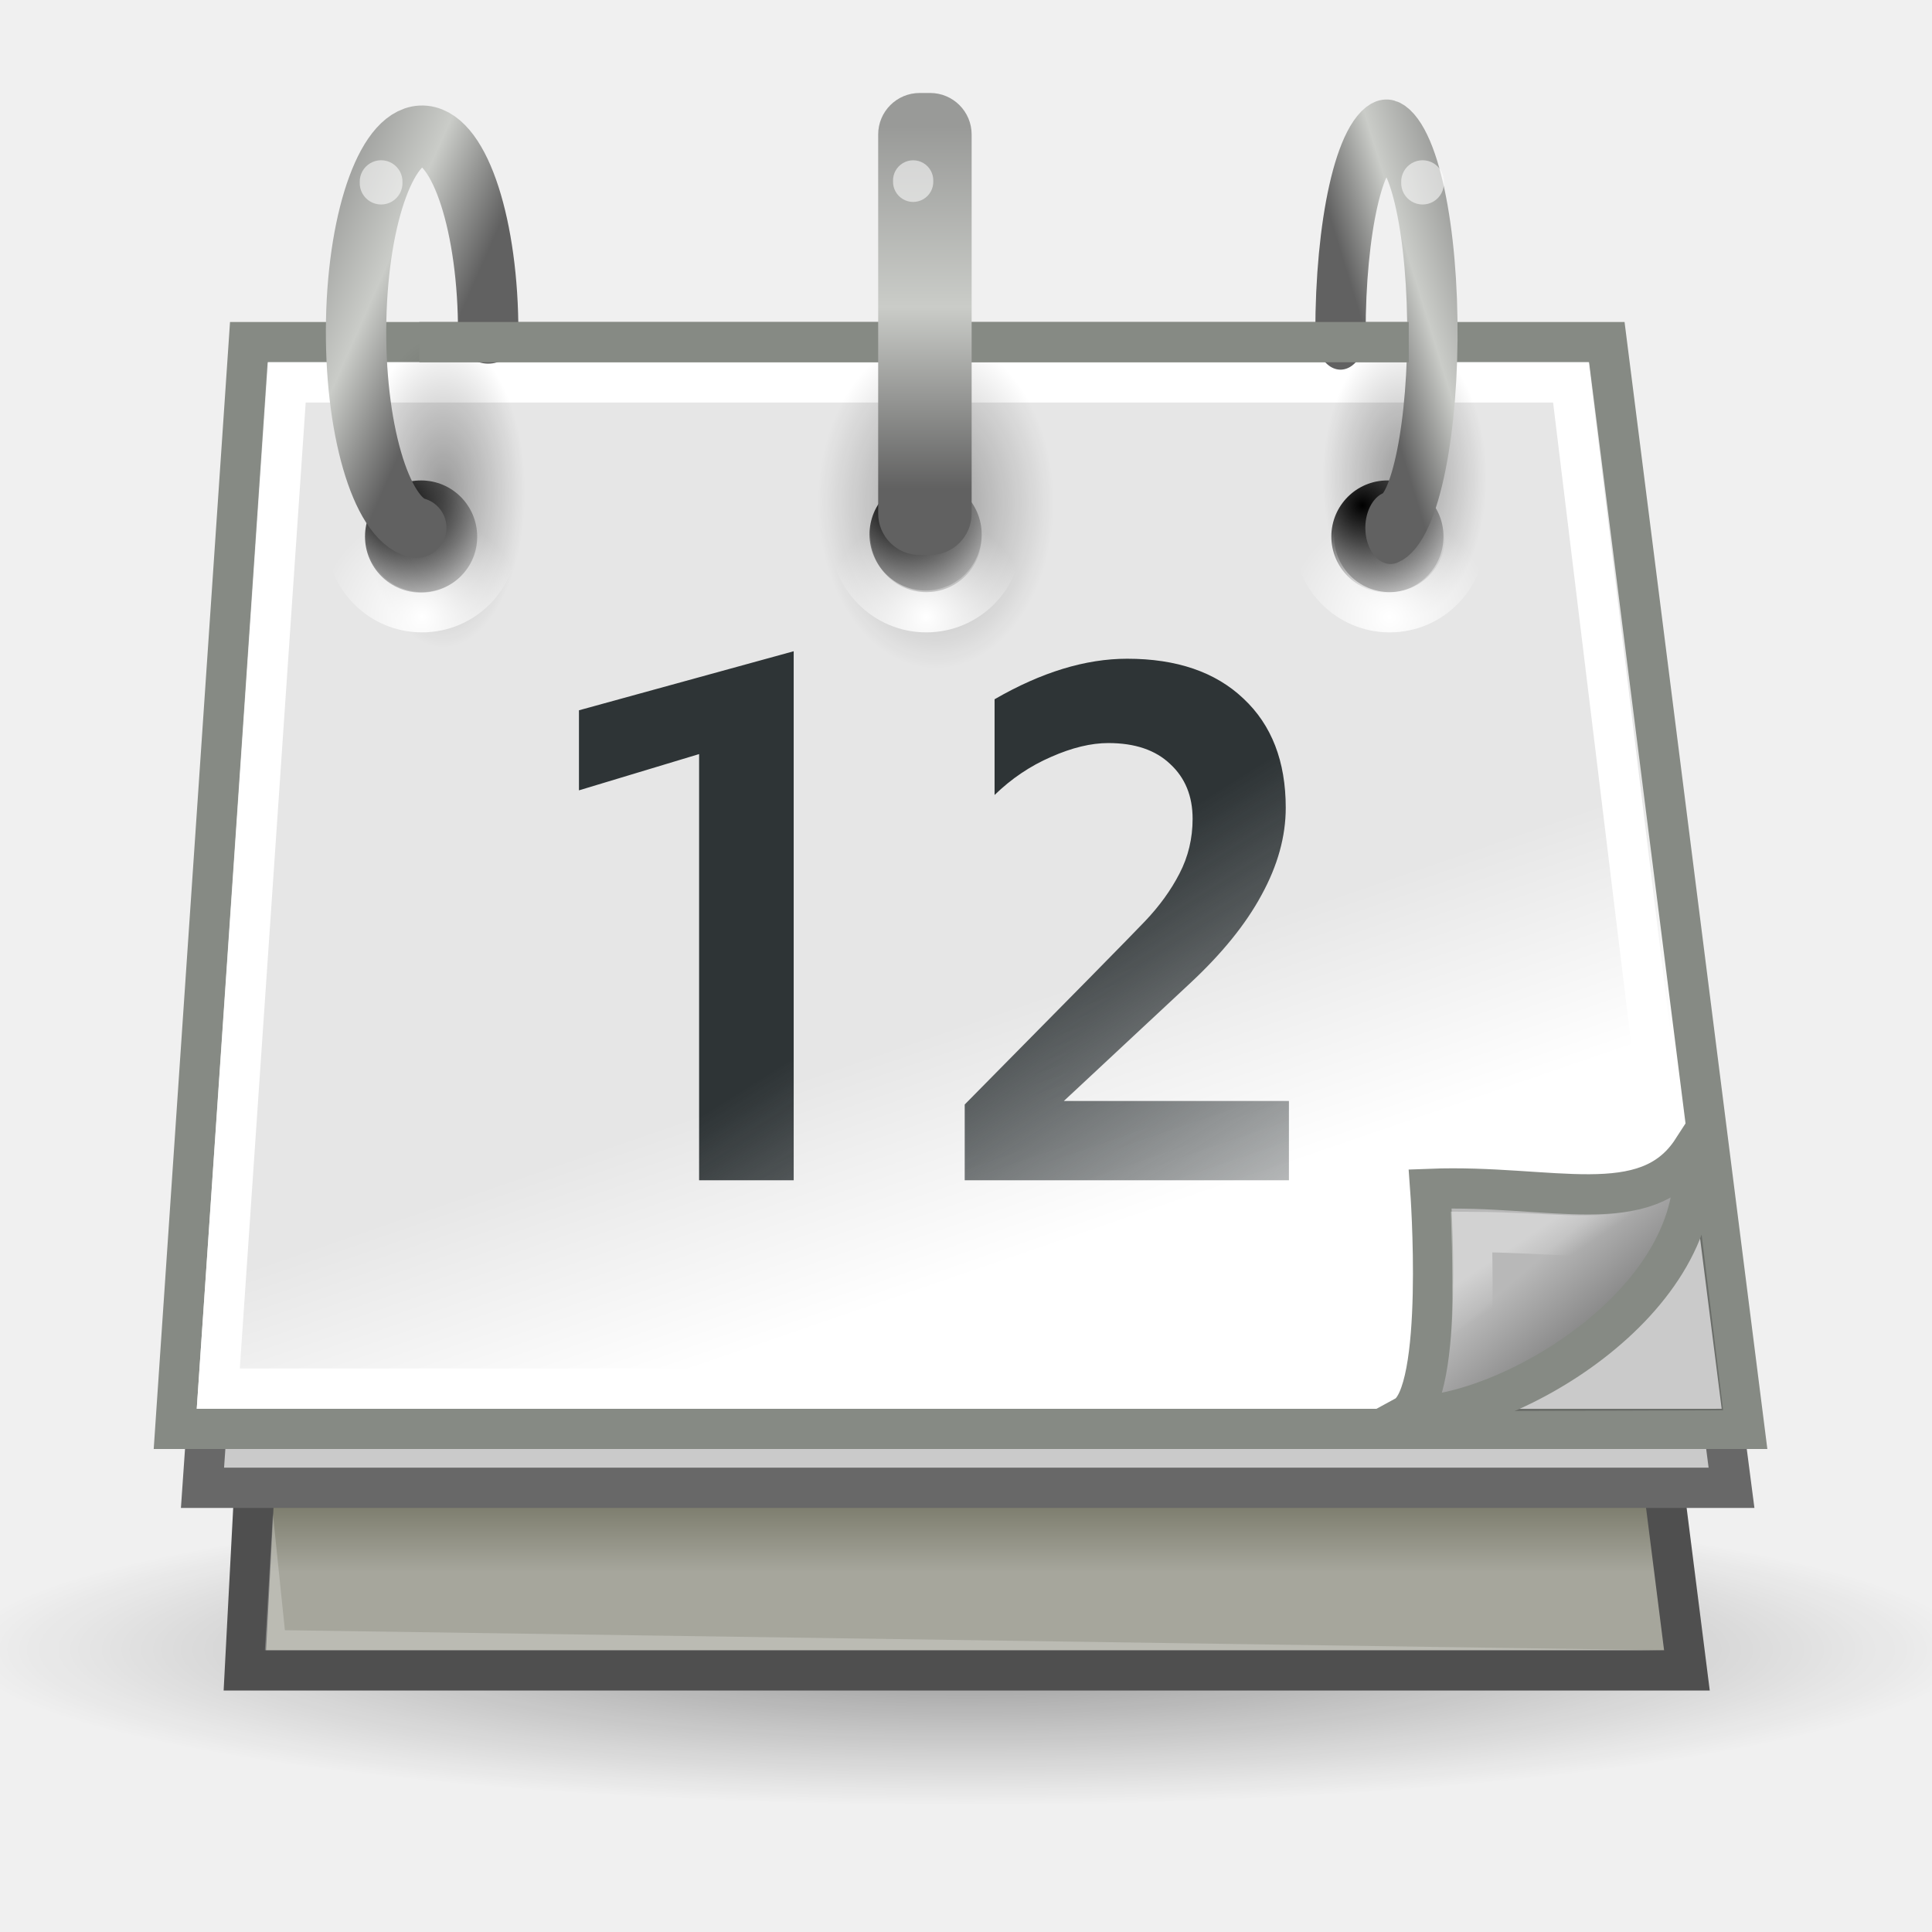
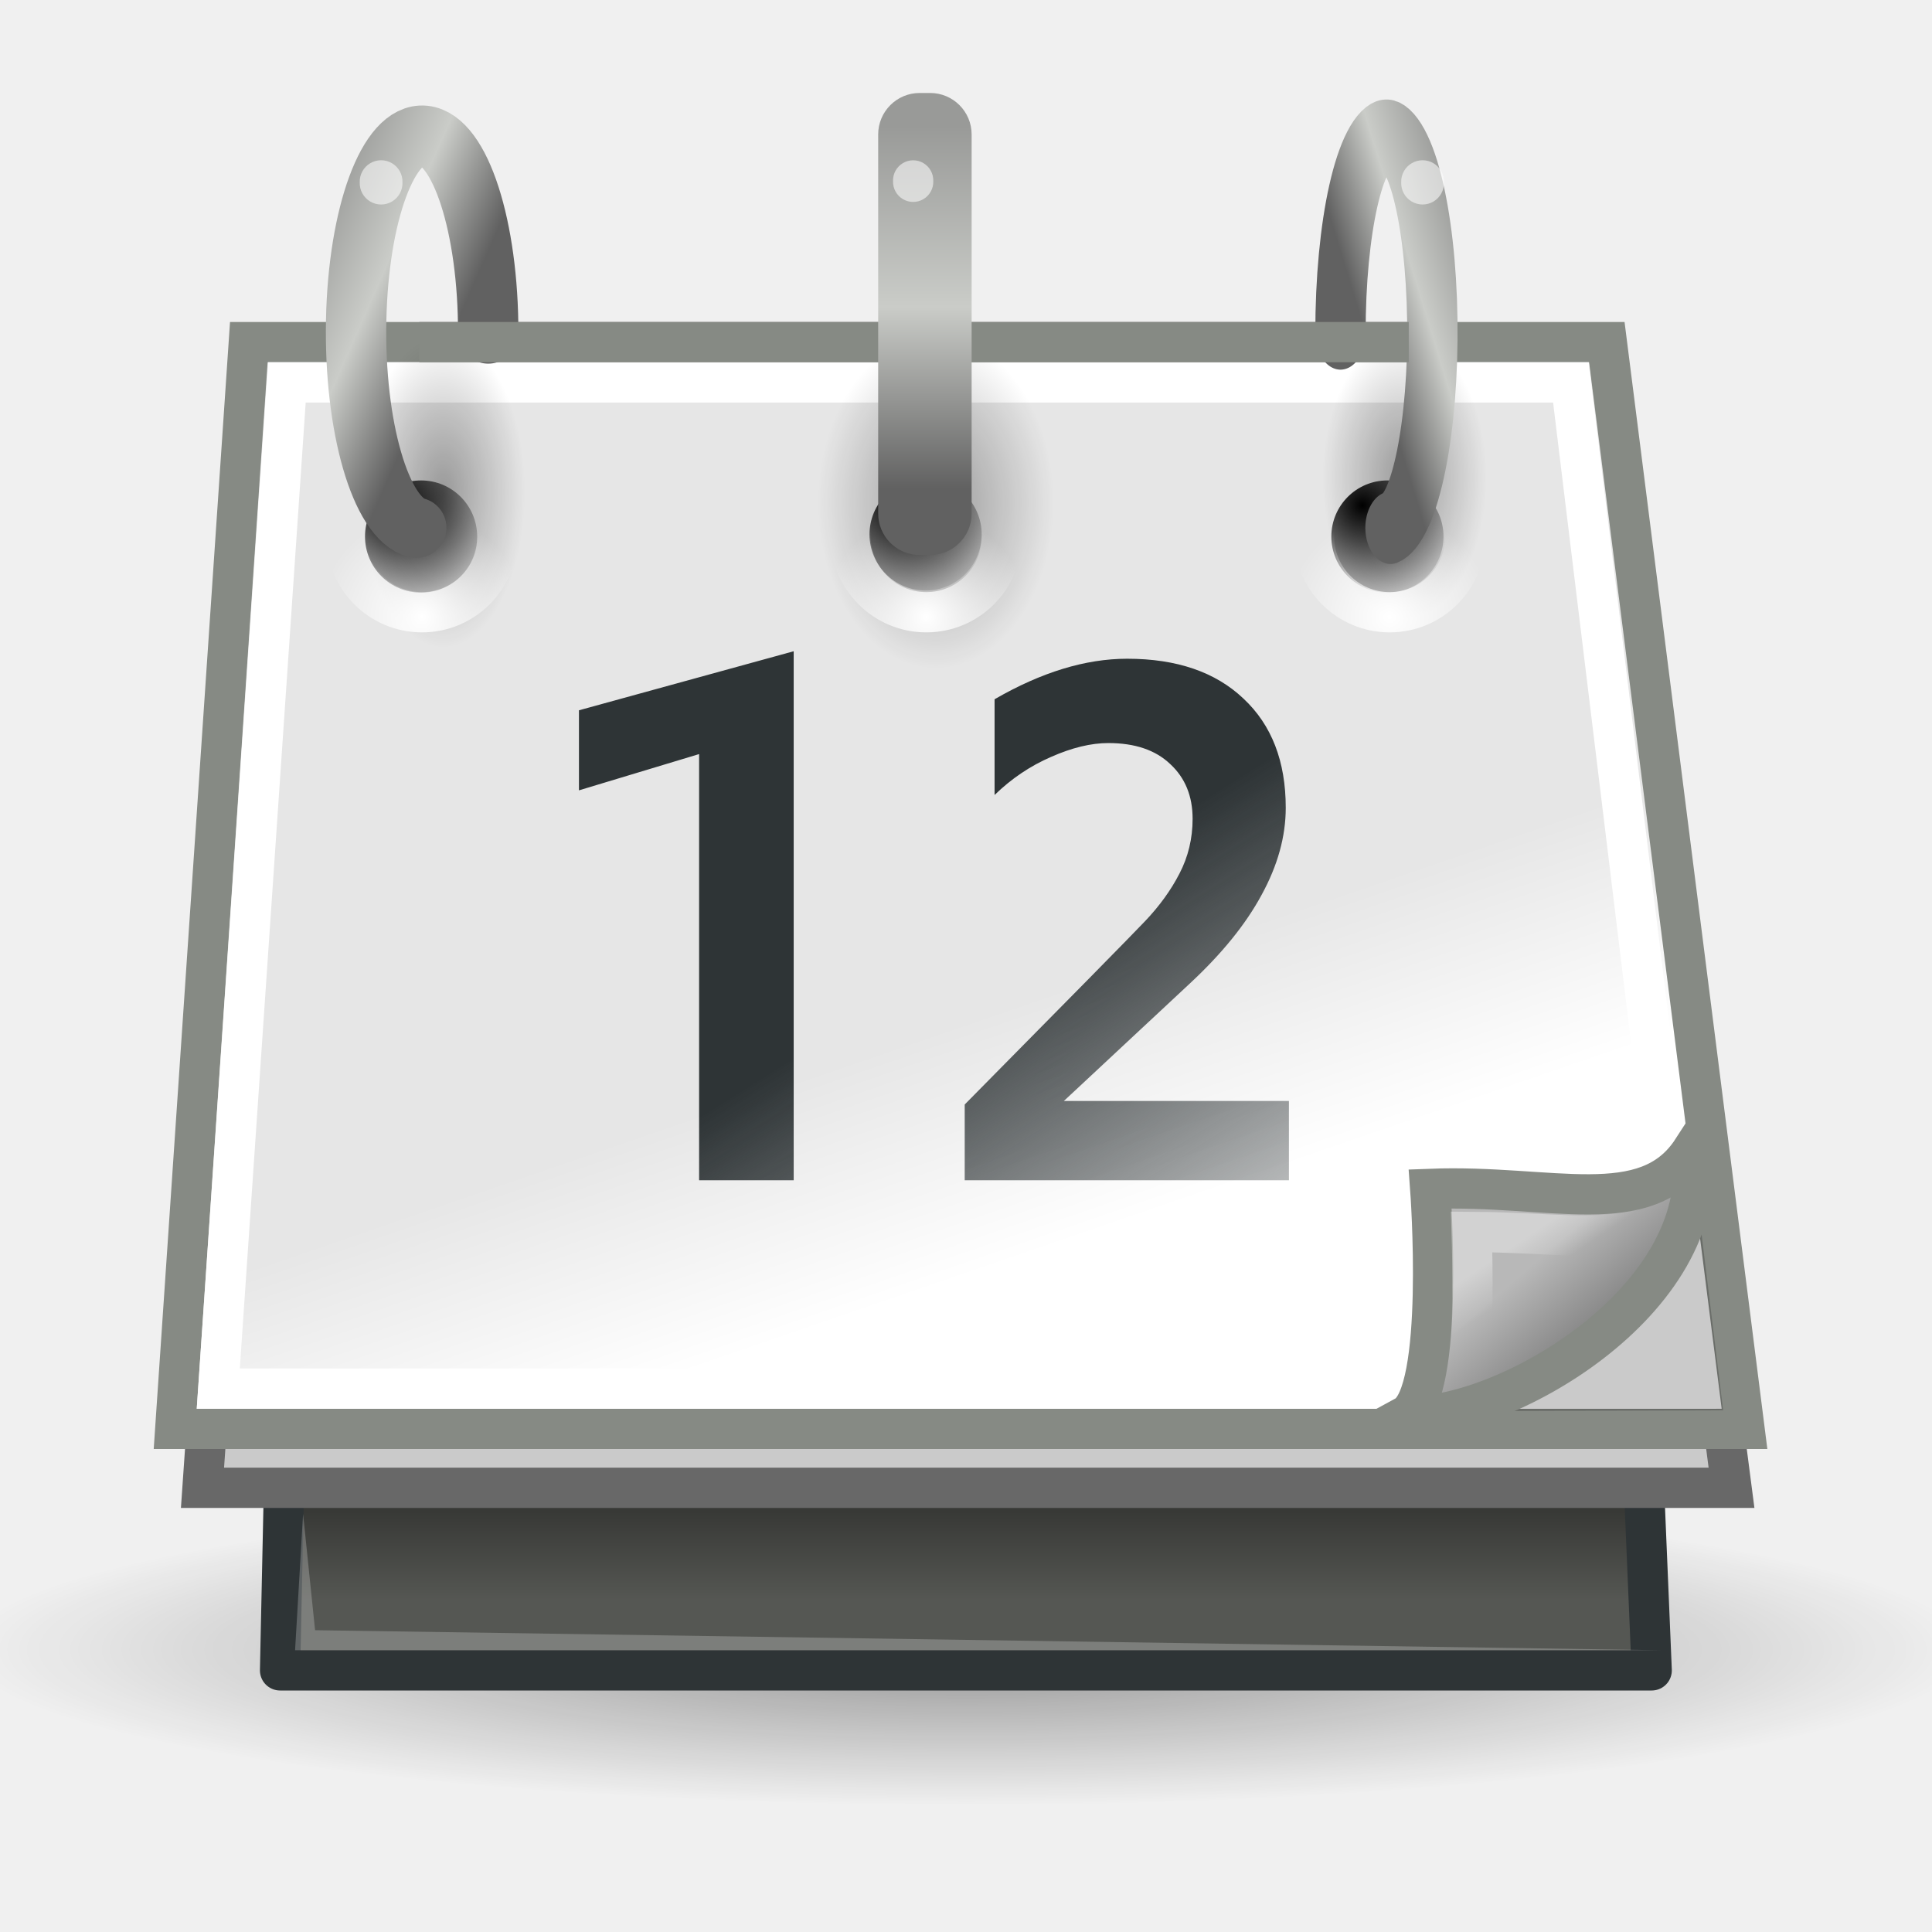
<svg xmlns="http://www.w3.org/2000/svg" xmlns:xlink="http://www.w3.org/1999/xlink" width="48px" height="48px" id="svg11300">
  <defs id="defs3">
+     <linearGradient id="linearGradient4604">
+       <stop style="stop-color:#383936;stop-opacity:1;" offset="0" id="stop4606" />
+       <stop style="stop-color:#555753;stop-opacity:1;" offset="1" id="stop4608" />
+     </linearGradient>
    <linearGradient id="linearGradient6105">
      <stop style="stop-color:#ffffff;stop-opacity:1;" offset="0" id="stop6107" />
      <stop style="stop-color:#ffffff;stop-opacity:0;" offset="1" id="stop6109" />
    </linearGradient>
    <linearGradient id="linearGradient6087">
      <stop style="stop-color:#2e3436;stop-opacity:1;" offset="0" id="stop6089" />
      <stop style="stop-color:#2e3436;stop-opacity:0;" offset="1" id="stop6091" />
    </linearGradient>
    <linearGradient id="linearGradient2224">
      <stop style="stop-color:#7c7c7c;stop-opacity:1;" offset="0" id="stop2226" />
      <stop style="stop-color:#b8b8b8;stop-opacity:1;" offset="1" id="stop2228" />
    </linearGradient>
    <linearGradient xlink:href="#linearGradient2224" id="linearGradient6055" gradientUnits="userSpaceOnUse" gradientTransform="matrix(0.734574,0,0,0.73094,13.14657,3.97815)" x1="35.997" y1="40.458" x2="33.665" y2="37.771" />
    <linearGradient id="linearGradient2251">
      <stop style="stop-color:#ffffff;stop-opacity:1;" offset="0" id="stop2253" />
      <stop style="stop-color:#ffffff;stop-opacity:0;" offset="1" id="stop2255" />
    </linearGradient>
    <linearGradient xlink:href="#linearGradient2251" id="linearGradient6052" gradientUnits="userSpaceOnUse" gradientTransform="matrix(0.734574,0,0,0.73094,13.35394,3.76021)" x1="33.396" y1="36.921" x2="34.17" y2="38.07" />
    <linearGradient id="linearGradient4776">
      <stop style="stop-color:#000000;stop-opacity:1;" offset="0" id="stop4778" />
      <stop style="stop-color:#000000;stop-opacity:0;" offset="1" id="stop4780" />
    </linearGradient>
    <linearGradient id="linearGradient4754">
      <stop id="stop4756" offset="0" style="stop-color:#d3d7cf;stop-opacity:1" />
      <stop id="stop4758" offset="1" style="stop-color:#888a85;stop-opacity:0" />
    </linearGradient>
    <linearGradient id="linearGradient4748">
      <stop style="stop-color:#999a98;stop-opacity:1;" offset="0" id="stop4750" />
      <stop id="stop4760" offset="0.5" style="stop-color:#caccc8;stop-opacity:1;" />
      <stop style="stop-color:#616161;stop-opacity:1;" offset="1" id="stop4752" />
    </linearGradient>
    <linearGradient id="linearGradient4693">
      <stop style="stop-color:#000000;stop-opacity:1;" offset="0" id="stop4695" />
      <stop style="stop-color:#000000;stop-opacity:0;" offset="1" id="stop4697" />
    </linearGradient>
    <linearGradient id="linearGradient4573">
      <stop style="stop-color:#000000;stop-opacity:1;" offset="0" id="stop4575" />
      <stop style="stop-color:#000000;stop-opacity:0;" offset="1" id="stop4577" />
    </linearGradient>
    <linearGradient id="linearGradient4565">
      <stop id="stop4567" offset="0" style="stop-color:#7f7f70;stop-opacity:1;" />
      <stop id="stop4569" offset="1" style="stop-color:#a6a69c;stop-opacity:1;" />
    </linearGradient>
    <linearGradient id="linearGradient4537">
      <stop id="stop6075" offset="0" style="stop-color:#ffffff;stop-opacity:1;" />
      <stop id="stop6073" offset="1" style="stop-color:#e6e6e6;stop-opacity:1;" />
    </linearGradient>
    <linearGradient id="linearGradient11520">
      <stop id="stop11522" offset="0" style="stop-color:#ffffff;stop-opacity:1;" />
      <stop id="stop11524" offset="1" style="stop-color:#dcdcdc;stop-opacity:1;" />
    </linearGradient>
    <linearGradient id="linearGradient11508">
      <stop id="stop11510" offset="0" style="stop-color:#000000;stop-opacity:1;" />
      <stop id="stop11512" offset="1" style="stop-color:#000000;stop-opacity:0;" />
    </linearGradient>
    <linearGradient id="linearGradient11494">
      <stop id="stop11496" offset="0" style="stop-color:#ef2929;stop-opacity:1;" />
      <stop id="stop11498" offset="1" style="stop-color:#ef2929;stop-opacity:0;" />
    </linearGradient>
    <linearGradient id="linearGradient11415">
      <stop id="stop11417" offset="0" style="stop-color:#204a87;stop-opacity:0;" />
      <stop style="stop-color:#204a87;stop-opacity:1;" offset="0.5" id="stop11423" />
      <stop id="stop11419" offset="1" style="stop-color:#204a87;stop-opacity:0;" />
    </linearGradient>
    <linearGradient id="linearGradient11399">
      <stop id="stop11401" offset="0" style="stop-color:#000000;stop-opacity:1;" />
      <stop id="stop11403" offset="1" style="stop-color:#000000;stop-opacity:0;" />
    </linearGradient>
    <linearGradient gradientTransform="translate(-60.28571,-0.285714)" y2="34.462" x2="43.616" y1="3.774" x1="15.828" gradientUnits="userSpaceOnUse" id="linearGradient11425" xlink:href="#linearGradient11415" />
    <linearGradient gradientTransform="translate(-60.57143,0)" y2="39.034" x2="35.68" y1="9.346" x1="9.696" gradientUnits="userSpaceOnUse" id="linearGradient11427" xlink:href="#linearGradient11415" />
    <linearGradient y2="33.462" x2="26.759" y1="19.774" x1="13.267" gradientTransform="translate(-60.85714,0.428571)" gradientUnits="userSpaceOnUse" id="linearGradient11439" xlink:href="#linearGradient11415" />
    <radialGradient r="8.5" fy="39.143" fx="12.071" cy="39.143" cx="12.071" gradientTransform="matrix(1,0,0,0.487395,0,20.06483)" gradientUnits="userSpaceOnUse" id="radialGradient11441" xlink:href="#linearGradient11399" />
    <radialGradient gradientTransform="matrix(1.243453,2.106784e-16,-2.106784e-16,1.243453,-6.713754,-3.742847)" gradientUnits="userSpaceOnUse" r="3.834" fy="15.048" fx="27.577" cy="15.048" cx="27.577" id="radialGradient11500" xlink:href="#linearGradient11494" />
    <radialGradient r="3.834" fy="16.049" fx="27.577" cy="16.049" cx="27.577" gradientTransform="matrix(1.243453,2.106784e-16,-2.106784e-16,1.243453,-6.713754,-3.742847)" gradientUnits="userSpaceOnUse" id="radialGradient11504" xlink:href="#linearGradient11494" />
    <radialGradient gradientUnits="userSpaceOnUse" gradientTransform="matrix(1,0,0,0.338462,2.166583e-14,29.48178)" r="6.566" fy="44.565" fx="30.204" cy="44.565" cx="30.204" id="radialGradient11514" xlink:href="#linearGradient11508" />
    <radialGradient gradientTransform="matrix(1.995058,-1.651527e-32,0,1.995058,-24.32488,-35.70087)" gradientUnits="userSpaceOnUse" r="20.531" fy="35.878" fx="24.446" cy="35.878" cx="24.446" id="radialGradient11526" xlink:href="#linearGradient11520" />
    <radialGradient r="6.566" fy="44.565" fx="30.204" cy="44.565" cx="30.204" gradientTransform="matrix(1,0,0,0.338462,3.185827e-15,29.48178)" gradientUnits="userSpaceOnUse" id="radialGradient11532" xlink:href="#linearGradient11508" />
    <radialGradient xlink:href="#linearGradient11508" id="radialGradient1348" gradientUnits="userSpaceOnUse" gradientTransform="matrix(1,0,0,0.338462,-1.353344e-14,29.48178)" cx="30.204" cy="44.565" fx="30.204" fy="44.565" r="6.566" />
    <radialGradient xlink:href="#linearGradient11520" id="radialGradient1350" gradientUnits="userSpaceOnUse" gradientTransform="matrix(1.995058,-1.651527e-32,0,1.995058,-24.32488,-35.70087)" cx="24.446" cy="35.878" fx="24.446" fy="35.878" r="20.531" />
    <radialGradient xlink:href="#linearGradient11494" id="radialGradient1352" gradientUnits="userSpaceOnUse" gradientTransform="matrix(1.243453,2.106784e-16,-2.106784e-16,1.243453,-6.713754,-3.742847)" cx="27.577" cy="16.049" fx="27.577" fy="16.049" r="3.834" />
    <radialGradient xlink:href="#linearGradient11494" id="radialGradient1354" gradientUnits="userSpaceOnUse" gradientTransform="matrix(1.243453,2.106784e-16,-2.106784e-16,1.243453,-6.713754,-3.742847)" cx="27.577" cy="15.048" fx="27.577" fy="15.048" r="3.834" />
    <radialGradient xlink:href="#linearGradient11508" id="radialGradient1356" gradientUnits="userSpaceOnUse" gradientTransform="matrix(1,0,0,0.338462,2.220359e-14,29.48178)" cx="30.204" cy="44.565" fx="30.204" fy="44.565" r="6.566" />
    <radialGradient xlink:href="#linearGradient11520" id="radialGradient1366" gradientUnits="userSpaceOnUse" gradientTransform="matrix(2.049266,-1.696401e-32,0,2.049266,-25.65002,-37.31089)" cx="24.446" cy="35.878" fx="24.446" fy="35.878" r="20.531" />
    <linearGradient xlink:href="#linearGradient4537" id="linearGradient4543" x1="37.271" y1="27.273" x2="35.872" y2="22.674" gradientUnits="userSpaceOnUse" gradientTransform="matrix(1.125982,0,0,1.272791,-4.167995,-7.706526)" />
-     <linearGradient xlink:href="#linearGradient4565" id="linearGradient4563" x1="23.335" y1="35.174" x2="23.335" y2="36.51" gradientUnits="userSpaceOnUse" gradientTransform="matrix(1.125982,0,0,1.17973,-4.167995,-4.008505)" />
    <radialGradient xlink:href="#linearGradient4573" id="radialGradient4579" cx="24.97" cy="42.211" fx="24.97" fy="42.211" r="20.815" gradientTransform="matrix(1,0,0,0.286624,-1.249436e-15,30.11199)" gradientUnits="userSpaceOnUse" />
    <radialGradient xlink:href="#linearGradient4693" id="radialGradient4699" cx="12.887" cy="16.771" fx="12.887" fy="16.771" r="1.591" gradientUnits="userSpaceOnUse" gradientTransform="matrix(1.944444,4.466041e-15,-4.466041e-15,1.944444,-12.77212,-16.7839)" />
    <radialGradient xlink:href="#linearGradient4693" id="radialGradient4705" gradientUnits="userSpaceOnUse" gradientTransform="matrix(1.944444,4.466041e-15,-4.466041e-15,1.944444,-12.77212,-16.7839)" cx="12.887" cy="16.771" fx="12.887" fy="16.771" r="1.591" />
    <radialGradient xlink:href="#linearGradient4693" id="radialGradient4712" gradientUnits="userSpaceOnUse" gradientTransform="matrix(1.944444,4.466041e-15,-4.466041e-15,1.944444,-12.77212,-16.7839)" cx="12.887" cy="16.771" fx="12.887" fy="16.771" r="1.591" />
    <linearGradient xlink:href="#linearGradient4748" id="linearGradient4744" x1="10.998" y1="11.929" x2="14.54" y2="13.486" gradientUnits="userSpaceOnUse" />
    <linearGradient xlink:href="#linearGradient4754" id="linearGradient4746" x1="24.804" y1="7.36" x2="24.804" y2="13.861" gradientUnits="userSpaceOnUse" />
    <linearGradient xlink:href="#linearGradient4748" id="linearGradient4764" gradientUnits="userSpaceOnUse" x1="10.998" y1="11.929" x2="14.54" y2="13.486" />
    <linearGradient xlink:href="#linearGradient4748" id="linearGradient4772" x1="24.031" y1="7.531" x2="24.031" y2="15.531" gradientUnits="userSpaceOnUse" gradientTransform="matrix(1.125982,0,0,1.126747,-4.079607,-5.365805)" />
    <radialGradient xlink:href="#linearGradient4776" id="radialGradient4782" cx="13.833" cy="17.904" fx="13.833" fy="17.904" r="1.812" gradientTransform="matrix(1,0,0,2.02439,-3.663953e-15,-18.34044)" gradientUnits="userSpaceOnUse" />
    <radialGradient xlink:href="#linearGradient4776" id="radialGradient4786" gradientUnits="userSpaceOnUse" gradientTransform="matrix(1,0,0,2.02439,1.66256e-14,-18.34044)" cx="13.833" cy="17.904" fx="13.833" fy="17.904" r="1.812" />
    <radialGradient xlink:href="#linearGradient4776" id="radialGradient4790" gradientUnits="userSpaceOnUse" gradientTransform="matrix(1,0,0,2.02439,1.463672e-16,-18.34044)" cx="13.833" cy="17.904" fx="13.833" fy="17.904" r="1.812" />
    <linearGradient xlink:href="#linearGradient6087" id="linearGradient6093" x1="23.204" y1="24.078" x2="30.742" y2="36.054" gradientUnits="userSpaceOnUse" />
    <radialGradient xlink:href="#linearGradient6105" id="radialGradient6111" cx="12.993" cy="18.4" fx="12.993" fy="18.4" r="2.162" gradientUnits="userSpaceOnUse" />
    <radialGradient xlink:href="#linearGradient6105" id="radialGradient6115" gradientUnits="userSpaceOnUse" cx="12.993" cy="18.4" fx="12.993" fy="18.4" r="2.162" />
    <radialGradient xlink:href="#linearGradient6105" id="radialGradient6119" gradientUnits="userSpaceOnUse" cx="12.993" cy="18.4" fx="12.993" fy="18.4" r="2.162" />
+     <linearGradient xlink:href="#linearGradient4604" id="linearGradient4610" x1="25.349" y1="37.548" x2="25.349" y2="39.751" gradientUnits="userSpaceOnUse" gradientTransform="matrix(0.951156,0,0,1,1.172114,0)" />
  </defs>
  <g id="layer1">
    <path style="opacity:0.385;color:#000000;fill:url(#radialGradient4579);fill-opacity:1;fill-rule:evenodd;stroke:none;stroke-width:1;stroke-linecap:butt;stroke-linejoin:miter;marker:none;marker-start:none;marker-mid:none;marker-end:none;stroke-miterlimit:4;stroke-dasharray:none;stroke-dashoffset:0;stroke-opacity:1;visibility:visible;display:block;overflow:visible" id="path4571" d="M 45.785 42.211 A 20.815 5.966 0 1 1  4.154,42.211 A 20.815 5.966 0 1 1  45.785 42.211 z" transform="matrix(1.199821,0,0,0.650174,-5.937679,13.54051)" />
-     <path style="opacity:1;color:#000000;fill:url(#linearGradient4563);fill-opacity:1;fill-rule:evenodd;stroke:#4f4f4f;stroke-width:1;stroke-linecap:butt;stroke-linejoin:miter;marker:none;marker-start:none;marker-mid:none;marker-end:none;stroke-miterlimit:4;stroke-dasharray:none;stroke-dashoffset:0;stroke-opacity:1;visibility:visible;display:block;overflow:visible" d="M 7.576,12.994 L 6.083,41.5 L 41.911,41.5 L 38.329,13.203 L 7.576,12.994 z " id="path4535" />
-     <path style="opacity:0.231;color:#000000;fill:#ffffff;fill-opacity:1;fill-rule:evenodd;stroke:none;stroke-width:1.5;stroke-linecap:round;stroke-linejoin:miter;marker:none;marker-start:none;marker-mid:none;marker-end:none;stroke-miterlimit:4;stroke-dasharray:none;stroke-dashoffset:0;stroke-opacity:1;visibility:visible;display:block;overflow:visible" d="M 6.78,37.614 L 6.581,41 L 41.314,41 L 7.078,40.502 L 6.78,37.614 z " id="path6079" />
+     <path style="opacity:1;color:#000000;fill:url(#linearGradient4610);fill-opacity:1;fill-rule:evenodd;stroke:#2e3436;stroke-width:1;stroke-linecap:butt;stroke-linejoin:round;marker:none;marker-start:none;marker-mid:none;marker-end:none;stroke-miterlimit:4;stroke-dasharray:none;stroke-dashoffset:0;stroke-opacity:1;visibility:visible;display:block;overflow:visible" d="M 7.19,30.619 L 6.958,41.5 L 41.036,41.5 L 40.504,28.828 L 7.19,30.619 z " id="path4535" />
+     <path style="opacity:0.231;color:#000000;fill:#ffffff;fill-opacity:1;fill-rule:evenodd;stroke:none;stroke-width:1.5;stroke-linecap:round;stroke-linejoin:miter;marker:none;marker-start:none;marker-mid:none;marker-end:none;stroke-miterlimit:4;stroke-dasharray:none;stroke-dashoffset:0;stroke-opacity:1;visibility:visible;display:block;overflow:visible" d="M 7.53,37.614 L 7.331,41 L 41.314,41 L 7.828,40.502 L 7.53,37.614 z " id="path6079" />
    <path id="path8616" d="M 6.812,11.277 L 39.686,11.277 L 43.019,36.964 L 5.031,36.964 L 6.812,11.277 z " style="opacity:1;color:#000000;fill:#cacaca;fill-opacity:1;fill-rule:evenodd;stroke:#686868;stroke-width:1;stroke-linecap:butt;stroke-linejoin:miter;marker:none;marker-start:none;marker-mid:none;marker-end:none;stroke-miterlimit:4;stroke-dasharray:none;stroke-dashoffset:0;stroke-opacity:1;visibility:visible;display:block;overflow:visible" />
    <path style="opacity:1;color:#000000;fill:url(#linearGradient4543);fill-opacity:1;fill-rule:evenodd;stroke:#868a84;stroke-width:1;stroke-linecap:butt;stroke-linejoin:miter;marker:none;marker-start:none;marker-mid:none;marker-end:none;stroke-miterlimit:4;stroke-dasharray:none;stroke-dashoffset:0;stroke-opacity:1;visibility:visible;display:block;overflow:visible" d="M 6.182,8.5 L 39.921,8.5 L 43.342,35.5 L 4.354,35.5 L 6.182,8.5 z " id="path3660" />
    <path id="path4545" d="M 7.128,9.5 L 39.029,9.5 L 42.074,34.5 L 5.423,34.5 L 7.128,9.5 z " style="opacity:1;color:#000000;fill:none;fill-opacity:1;fill-rule:evenodd;stroke:#ffffff;stroke-width:1;stroke-linecap:butt;stroke-linejoin:miter;marker:none;marker-start:none;marker-mid:none;marker-end:none;stroke-miterlimit:4;stroke-dasharray:none;stroke-dashoffset:0;stroke-opacity:1;visibility:visible;display:block;overflow:visible" />
    <path style="opacity:0.209;color:#000000;fill:#000000;fill-opacity:1;fill-rule:evenodd;stroke:none;stroke-width:1.5;stroke-linecap:round;stroke-linejoin:miter;marker:none;marker-start:none;marker-mid:none;marker-end:none;stroke-miterlimit:4;stroke-dasharray:none;stroke-dashoffset:0;stroke-opacity:1;visibility:visible;display:block;overflow:visible" d="M 42.811,35.039 L 42.09,29.152 L 35.827,35.062 L 42.811,35.039 z " id="path6077" />
    <path style="opacity:0.335;color:#000000;fill:url(#radialGradient4790);fill-opacity:1;fill-rule:evenodd;stroke:none;stroke-width:1.5;stroke-linecap:round;stroke-linejoin:miter;marker:none;marker-start:none;marker-mid:none;marker-end:none;stroke-miterlimit:4;stroke-dasharray:none;stroke-dashoffset:0;stroke-opacity:1;visibility:visible;display:block;overflow:visible" id="path4788" d="M 15.645 17.904 A 1.812 3.668 0 1 1  12.021,17.904 A 1.812 3.668 0 1 1  15.645 17.904 z" transform="matrix(1.620316,0,0,1.126747,0.837299,-7.689396)" />
    <path transform="matrix(1.125982,0,0,0.958072,19.31959,-5.288202)" d="M 15.645 17.904 A 1.812 3.668 0 1 1  12.021,17.904 A 1.812 3.668 0 1 1  15.645 17.904 z" id="path4784" style="opacity:0.335;color:#000000;fill:url(#radialGradient4786);fill-opacity:1;fill-rule:evenodd;stroke:none;stroke-width:1.5;stroke-linecap:round;stroke-linejoin:miter;marker:none;marker-start:none;marker-mid:none;marker-end:none;stroke-miterlimit:4;stroke-dasharray:none;stroke-dashoffset:0;stroke-opacity:1;visibility:visible;display:block;overflow:visible" />
    <path style="opacity:0.335;color:#000000;fill:url(#radialGradient4782);fill-opacity:1;fill-rule:evenodd;stroke:none;stroke-width:1.5;stroke-linecap:round;stroke-linejoin:miter;marker:none;marker-start:none;marker-mid:none;marker-end:none;stroke-miterlimit:4;stroke-dasharray:none;stroke-dashoffset:0;stroke-opacity:1;visibility:visible;display:block;overflow:visible" id="path4774" d="M 15.645 17.904 A 1.812 3.668 0 1 1  12.021,17.904 A 1.812 3.668 0 1 1  15.645 17.904 z" transform="matrix(1.125982,0,0,1.054458,-4.566089,-6.660313)" />
    <path style="font-size:14px;font-style:normal;font-variant:normal;font-weight:bold;font-stretch:normal;text-align:start;line-height:100%;writing-mode:lr-tb;text-anchor:start;fill:url(#linearGradient6093);fill-opacity:1.0;stroke:none;stroke-width:1px;stroke-linecap:butt;stroke-linejoin:miter;stroke-opacity:1;font-family:Segoe" d="M 19.719,29.324 L 17.369,29.324 L 17.369,18.735 L 14.384,19.636 L 14.384,17.647 L 19.719,16.18 L 19.719,29.324 M 32.023,29.324 L 23.968,29.324 L 23.968,27.441 C 26.6,24.778 28.093,23.26 28.446,22.889 C 28.805,22.512 29.091,22.117 29.303,21.705 C 29.521,21.286 29.63,20.832 29.63,20.343 C 29.63,19.778 29.444,19.324 29.073,18.982 C 28.708,18.634 28.196,18.461 27.536,18.461 C 27.106,18.461 26.632,18.576 26.114,18.805 C 25.596,19.029 25.128,19.345 24.71,19.751 L 24.71,17.373 C 25.87,16.702 26.968,16.366 28.004,16.366 C 29.235,16.366 30.198,16.696 30.893,17.356 C 31.593,18.01 31.944,18.914 31.944,20.069 C 31.944,20.782 31.744,21.504 31.343,22.235 C 30.949,22.966 30.351,23.702 29.55,24.445 L 26.432,27.353 L 32.023,27.353 L 32.023,29.324" id="text4581" />
    <path transform="matrix(1.1813,0,0,1.182048,-4.864643,-6.422489)" d="M 14.584 16.711 A 1.591 1.591 0 1 1  11.402,16.711 A 1.591 1.591 0 1 1  14.584 16.711 z" id="path6095" style="opacity:1;color:#000000;fill:none;fill-opacity:1;fill-rule:evenodd;stroke:url(#radialGradient6111);stroke-width:0.846;stroke-linecap:butt;stroke-linejoin:miter;marker:none;marker-start:none;marker-mid:none;marker-end:none;stroke-miterlimit:4;stroke-dasharray:none;stroke-dashoffset:0;stroke-opacity:1;visibility:visible;display:block;overflow:visible" />
    <path style="opacity:1;color:#000000;fill:url(#radialGradient4699);fill-opacity:1;fill-rule:evenodd;stroke:none;stroke-width:1;stroke-linecap:butt;stroke-linejoin:miter;marker:none;marker-start:none;marker-mid:none;marker-end:none;stroke-miterlimit:4;stroke-dasharray:none;stroke-dashoffset:0;stroke-opacity:1;visibility:visible;display:block;overflow:visible" id="path4691" d="M 14.584 16.711 A 1.591 1.591 0 1 1  11.402,16.711 A 1.591 1.591 0 1 1  14.584 16.711 z" transform="matrix(0.875764,0,0,0.876359,-0.916889,-1.31427)" />
    <path transform="matrix(0.875764,0,0,0.876359,23.09141,-1.31427)" d="M 14.584 16.711 A 1.591 1.591 0 1 1  11.402,16.711 A 1.591 1.591 0 1 1  14.584 16.711 z" id="path4703" style="opacity:1;color:#000000;fill:url(#radialGradient4705);fill-opacity:1;fill-rule:evenodd;stroke:none;stroke-width:1;stroke-linecap:butt;stroke-linejoin:miter;marker:none;marker-start:none;marker-mid:none;marker-end:none;stroke-miterlimit:4;stroke-dasharray:none;stroke-dashoffset:0;stroke-opacity:1;visibility:visible;display:block;overflow:visible" />
    <path transform="matrix(-0.783152,0,0,1.126747,45.83291,-5.199614)" d="M 14.411,16.252 A 1.458,4.331 0 1 1 15.998,11.967" id="path4701" style="opacity:1;color:#000000;fill:none;fill-opacity:1;fill-rule:evenodd;stroke:url(#linearGradient4744);stroke-width:1.597;stroke-linecap:round;stroke-linejoin:miter;marker:none;marker-start:none;marker-mid:none;marker-end:none;stroke-miterlimit:4;stroke-dasharray:none;stroke-dashoffset:0;stroke-opacity:1;visibility:visible;display:block;overflow:visible" />
    <path style="opacity:1;color:#000000;fill:none;fill-opacity:1;fill-rule:evenodd;stroke:url(#linearGradient4764);stroke-width:1.332;stroke-linecap:round;stroke-linejoin:miter;marker:none;marker-start:none;marker-mid:none;marker-end:none;stroke-miterlimit:4;stroke-dasharray:none;stroke-dashoffset:0;stroke-opacity:1;visibility:visible;display:block;overflow:visible" id="path4762" d="M 14.411,16.252 A 1.458,4.331 0 1 1 15.998,11.967" transform="matrix(1.125982,0,0,1.126747,-5.884205,-5.199614)" />
    <rect style="opacity:1;color:#000000;fill:#868a84;fill-opacity:1;fill-rule:evenodd;stroke:none;stroke-width:1.5;stroke-linecap:round;stroke-linejoin:miter;marker:none;marker-start:none;marker-mid:none;marker-end:none;stroke-miterlimit:4;stroke-dasharray:none;stroke-dashoffset:0;stroke-opacity:1;visibility:visible;display:block;overflow:visible" id="rect4707" width="24.582" height="1" x="10.418" y="8" />
    <path style="opacity:1;color:#000000;fill:url(#radialGradient4712);fill-opacity:1;fill-rule:evenodd;stroke:none;stroke-width:1;stroke-linecap:butt;stroke-linejoin:miter;marker:none;marker-start:none;marker-mid:none;marker-end:none;stroke-miterlimit:4;stroke-dasharray:none;stroke-dashoffset:0;stroke-opacity:1;visibility:visible;display:block;overflow:visible" id="path4710" d="M 14.584 16.711 A 1.591 1.591 0 1 1  11.402,16.711 A 1.591 1.591 0 1 1  14.584 16.711 z" transform="matrix(0.875764,0,0,0.876359,11.61742,-1.366726)" />
    <rect style="opacity:1;color:#000000;fill:url(#linearGradient4772);fill-opacity:1;fill-rule:evenodd;stroke:none;stroke-width:1.5;stroke-linecap:round;stroke-linejoin:miter;marker:none;marker-start:none;marker-mid:none;marker-end:none;stroke-miterlimit:4;stroke-dasharray:none;stroke-dashoffset:0;stroke-opacity:1;visibility:visible;display:block;overflow:visible" id="rect4714" width="2.322" height="11.479" x="21.818" y="2.31" rx="1.031" ry="1.031" />
    <path style="color:#000000;fill:url(#linearGradient6055);fill-opacity:1;fill-rule:evenodd;stroke:#868a84;stroke-width:1;stroke-linecap:butt;stroke-linejoin:miter;marker:none;marker-start:none;marker-mid:none;marker-end:none;stroke-miterlimit:4;stroke-dasharray:none;stroke-dashoffset:0;stroke-opacity:1;visibility:visible;display:inline;overflow:visible" d="M 34.918,35.178 C 37.249,35.331 42.536,32.353 42.047,28.569 C 40.899,30.34 38.552,29.421 35.534,29.537 C 35.534,29.537 35.912,34.636 34.918,35.178 z " id="path2210" />
    <path id="path2247" d="M 36.5,33.5 C 37.506,33 39.753,31.931 40.707,30.556 C 39.491,30.832 38.586,30.621 36.563,30.607 C 36.563,30.607 36.638,32.934 36.5,33.5 z " style="opacity:0.369;color:#000000;fill:none;fill-opacity:1;fill-rule:evenodd;stroke:url(#linearGradient6052);stroke-width:1;stroke-linecap:butt;stroke-linejoin:miter;marker:none;marker-start:none;marker-mid:none;marker-end:none;stroke-miterlimit:4;stroke-dasharray:none;stroke-dashoffset:0;stroke-opacity:1;visibility:visible;display:inline;overflow:visible" />
    <path style="opacity:0.555;color:#000000;fill:#ffffff;fill-opacity:1;fill-rule:evenodd;stroke:none;stroke-width:1.5;stroke-linecap:round;stroke-linejoin:miter;marker:none;marker-start:none;marker-mid:none;marker-end:none;stroke-miterlimit:4;stroke-dasharray:none;stroke-dashoffset:0;stroke-opacity:1;visibility:visible;display:block;overflow:visible" id="path6081" d="M 23.812 5.031 A 0.844 0.844 0 1 1  22.125,5.031 A 0.844 0.844 0 1 1  23.812 5.031 z" transform="matrix(0.592592,0,0,0.592592,9.076399,1.51852)" />
    <path d="M 23.812 5.031 A 0.844 0.844 0 1 1  22.125,5.031 A 0.844 0.844 0 1 1  23.812 5.031 z" id="path6083" style="opacity:0.555;color:#000000;fill:#ffffff;fill-opacity:1;fill-rule:evenodd;stroke:none;stroke-width:1.5;stroke-linecap:round;stroke-linejoin:miter;marker:none;marker-start:none;marker-mid:none;marker-end:none;stroke-miterlimit:4;stroke-dasharray:none;stroke-dashoffset:0;stroke-opacity:1;visibility:visible;display:block;overflow:visible" transform="matrix(0.62963,0,0,0.62963,-4.993064,1.363424)" />
    <path transform="matrix(0.62963,0,0,0.62963,20.88194,1.363424)" style="opacity:0.555;color:#000000;fill:#ffffff;fill-opacity:1;fill-rule:evenodd;stroke:none;stroke-width:1.5;stroke-linecap:round;stroke-linejoin:miter;marker:none;marker-start:none;marker-mid:none;marker-end:none;stroke-miterlimit:4;stroke-dasharray:none;stroke-dashoffset:0;stroke-opacity:1;visibility:visible;display:block;overflow:visible" id="path6085" d="M 23.812 5.031 A 0.844 0.844 0 1 1  22.125,5.031 A 0.844 0.844 0 1 1  23.812 5.031 z" />
    <path style="opacity:1;color:#000000;fill:none;fill-opacity:1;fill-rule:evenodd;stroke:url(#radialGradient6115);stroke-width:0.846;stroke-linecap:butt;stroke-linejoin:miter;marker:none;marker-start:none;marker-mid:none;marker-end:none;stroke-miterlimit:4;stroke-dasharray:none;stroke-dashoffset:0;stroke-opacity:1;visibility:visible;display:block;overflow:visible" id="path6113" d="M 14.584 16.711 A 1.591 1.591 0 1 1  11.402,16.711 A 1.591 1.591 0 1 1  14.584 16.711 z" transform="matrix(1.1813,0,0,1.182048,7.664405,-6.422489)" />
    <path transform="matrix(1.1813,0,0,1.182048,19.17699,-6.422489)" d="M 14.584 16.711 A 1.591 1.591 0 1 1  11.402,16.711 A 1.591 1.591 0 1 1  14.584 16.711 z" id="path6117" style="opacity:1;color:#000000;fill:none;fill-opacity:1;fill-rule:evenodd;stroke:url(#radialGradient6119);stroke-width:0.846;stroke-linecap:butt;stroke-linejoin:miter;marker:none;marker-start:none;marker-mid:none;marker-end:none;stroke-miterlimit:4;stroke-dasharray:none;stroke-dashoffset:0;stroke-opacity:1;visibility:visible;display:block;overflow:visible" />
  </g>
</svg>
